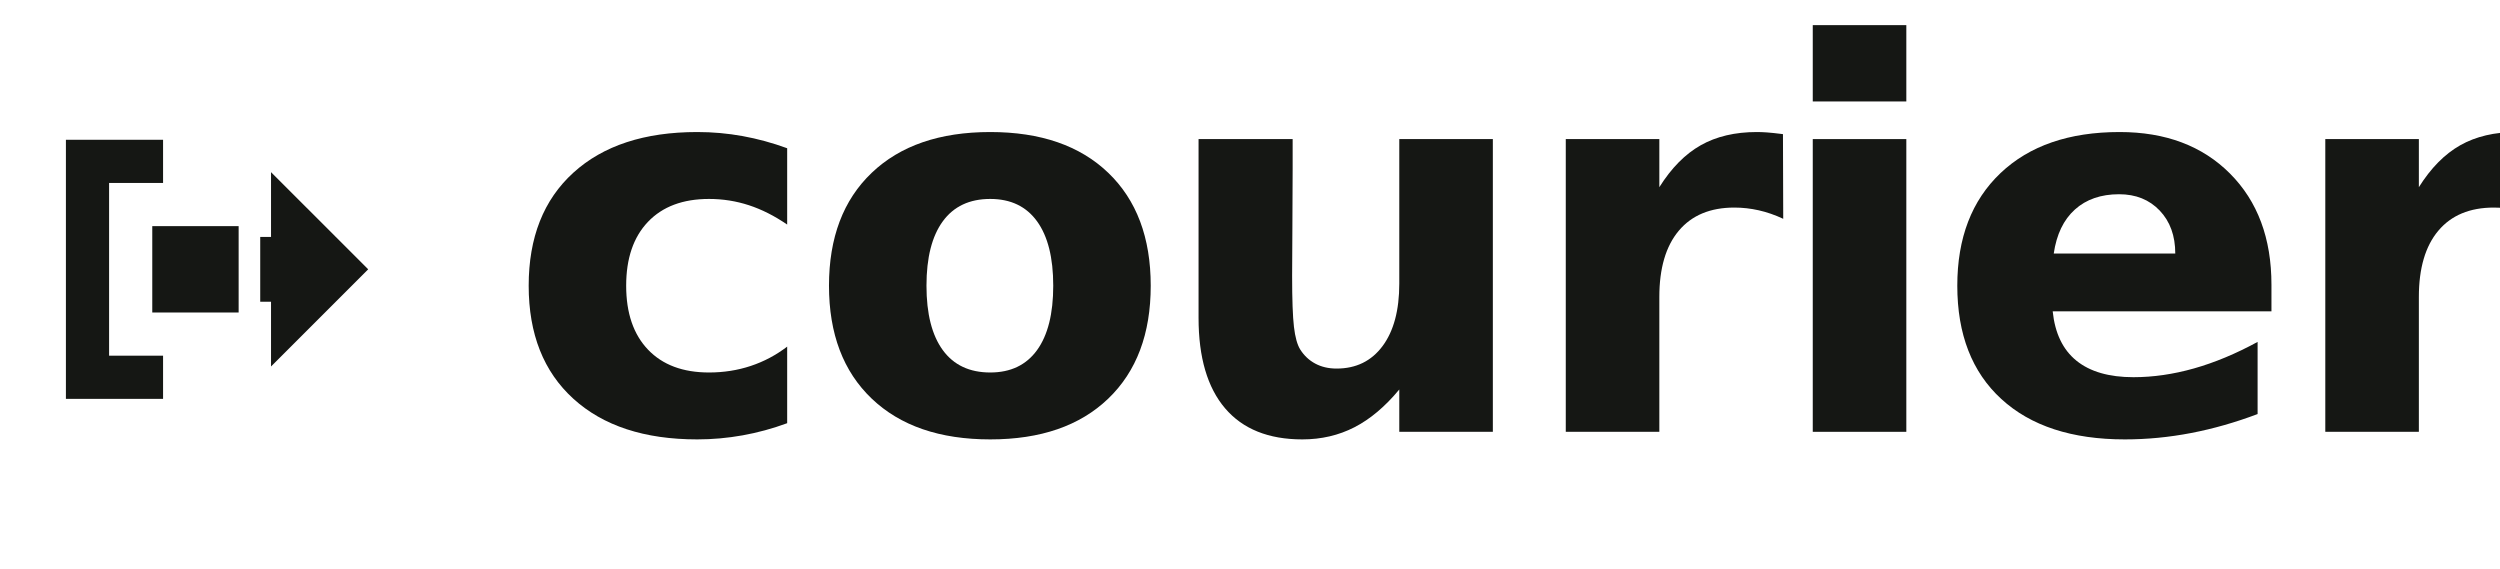
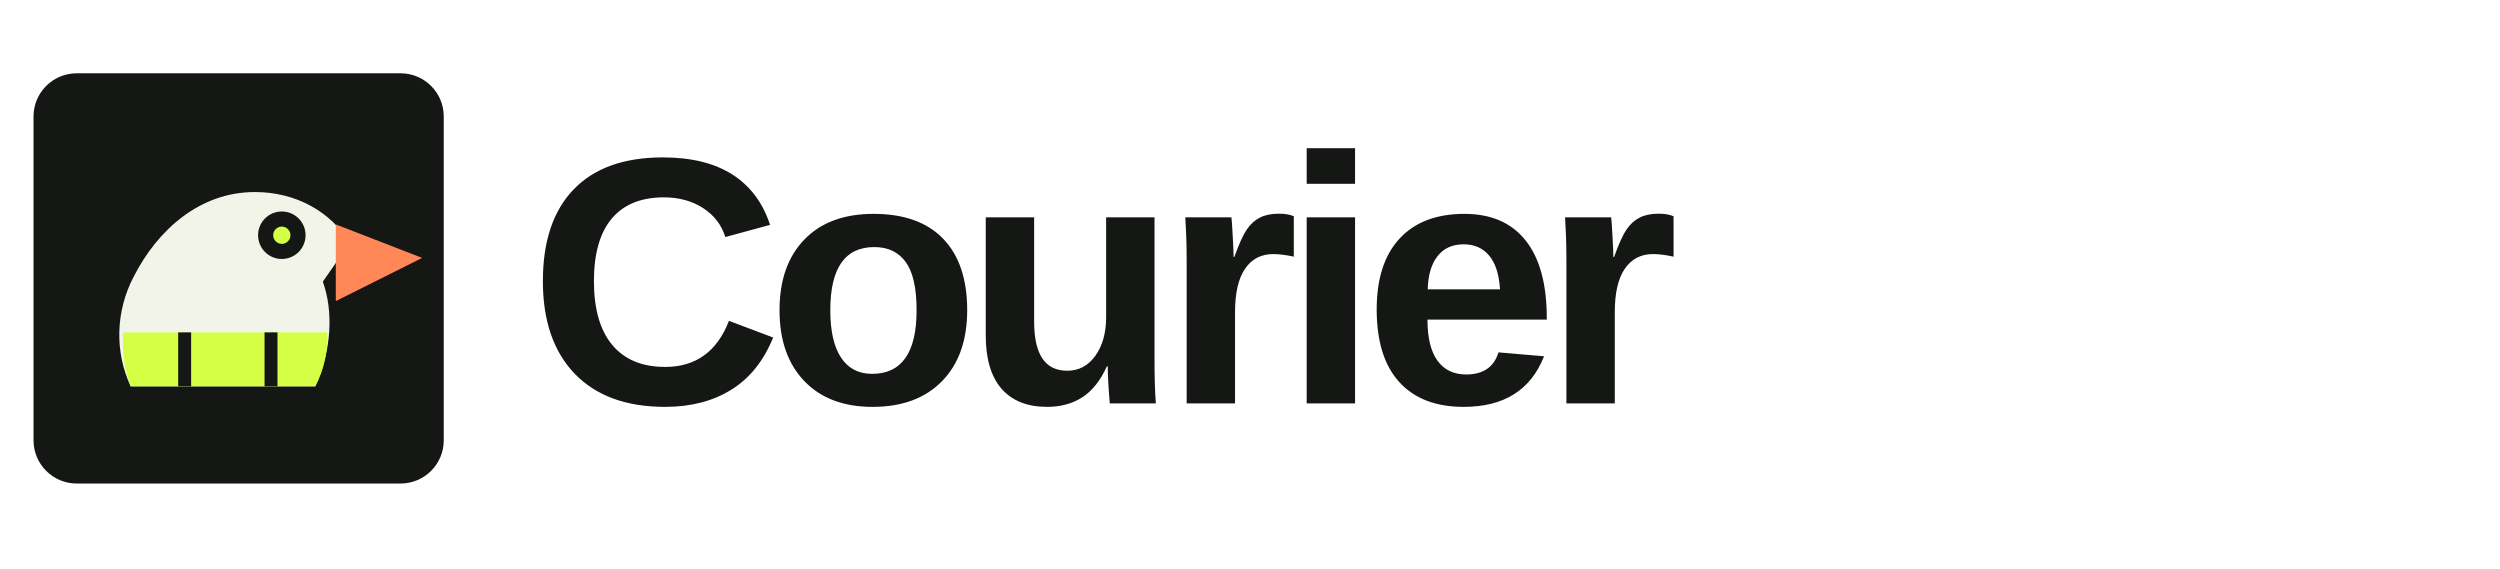
<svg xmlns="http://www.w3.org/2000/svg" viewBox="0 0 440 100">
-   <g transform="translate(4 17) scale(1.9)" fill="#151714">
-     <path d="M13 4H4v24h9v-4H8V8h5z" />
-     <path d="M12 12h8v8h-8z" />
-     <path d="m23 7 9 9-9 9v-6h-1v-6h1z" />
+   <g transform="translate(4 11) scale(1.9)">
+     <rect x="1" y="1" width="38" height="38" rx="4" fill="#151714" />
+     <path d="M10 30c-1.5-3.2-1.4-7 .3-10.2C12.5 15.5 16.4 12 21.5 12c3.8 0 7 1.8 8.8 4.7l-2.5 3.6c1 2.8.8 6.4-.7 9.7H10z" fill="#f3f4e9" />
+     <path d="m29 15 8 3.1-8 4z" fill="#ff8758" />
+     <circle cx="24" cy="16" r="2.2" fill="#151714" />
+     <circle cx="24" cy="16" r=".8" fill="#d4ff45" />
+     <path d="M10 25h18.2c.1 1.7-.3 3.5-1.1 5H10c-.6-1.6-.8-3.3-.7-5z" fill="#d4ff45" />
+     <path d="M15 25v5m8-5v5" stroke="#151714" stroke-width="1.2" />
  </g>
-   <g transform="translate(89 76) scale(.046 -.046)" fill="#151714">
-     <path transform="translate(0 0)" d="M1077 1085V793Q1004 843 930.5 867.0Q857 891 778 891Q628 891 544.5 803.5Q461 716 461 559Q461 402 544.5 314.5Q628 227 778 227Q862 227 937.5 252.0Q1013 277 1077 326V33Q993 2 906.5 -13.5Q820 -29 733 -29Q430 -29 259.0 126.5Q88 282 88 559Q88 836 259.0 991.5Q430 1147 733 1147Q821 1147 906.5 1131.5Q992 1116 1077 1085Z" />
-     <path transform="translate(1149 0)" d="M705 891Q586 891 523.5 805.5Q461 720 461 559Q461 398 523.5 312.5Q586 227 705 227Q822 227 884.0 312.5Q946 398 946 559Q946 720 884.0 805.5Q822 891 705 891ZM705 1147Q994 1147 1156.5 991.0Q1319 835 1319 559Q1319 283 1156.5 127.0Q994 -29 705 -29Q415 -29 251.5 127.0Q88 283 88 559Q88 835 251.5 991.0Q415 1147 705 1147Z" />
-     <path transform="translate(2491 0)" d="M160 436V1120H520V1008Q520 917 519.0 779.5Q518 642 518 596Q518 461 525.0 401.5Q532 342 549 315Q571 280 606.5 261.0Q642 242 688 242Q800 242 864.0 328.0Q928 414 928 567V1120H1286V0H928V162Q847 64 756.5 17.5Q666 -29 557 -29Q363 -29 261.5 90.0Q160 209 160 436Z" />
-     <path transform="translate(3884 0)" d="M1004 815Q957 837 910.5 847.5Q864 858 817 858Q679 858 604.5 769.5Q530 681 530 516V0H172V1120H530V936Q599 1046 688.5 1096.5Q778 1147 903 1147Q921 1147 942.0 1145.5Q963 1144 1003 1139Z" />
-     <path transform="translate(4829 0)" d="M172 1120H530V0H172ZM172 1556H530V1264H172Z" />
-     <path transform="translate(5466 0)" d="M1290 563V461H453Q466 335 544.0 272.0Q622 209 762 209Q875 209 993.5 242.5Q1112 276 1237 344V68Q1110 20 983.0 -4.5Q856 -29 729 -29Q425 -29 256.5 125.5Q88 280 88 559Q88 833 253.5 990.0Q419 1147 709 1147Q973 1147 1131.5 988.0Q1290 829 1290 563ZM922 682Q922 784 862.5 846.5Q803 909 707 909Q603 909 538.0 850.5Q473 792 457 682Z" />
-     <path transform="translate(6790 0)" d="M1004 815Q957 837 910.5 847.5Q864 858 817 858Q679 858 604.5 769.5Q530 681 530 516V0H172V1120H530V936Q599 1046 688.5 1096.5Q778 1147 903 1147Q921 1147 942.0 1145.5Q963 1144 1003 1139Z" />
-   </g>
+   <text x="93" y="71" fill="#151714" font-family="Arial,Helvetica,sans-serif" font-size="62" font-weight="800" letter-spacing="-3">Courier</text>
</svg>
